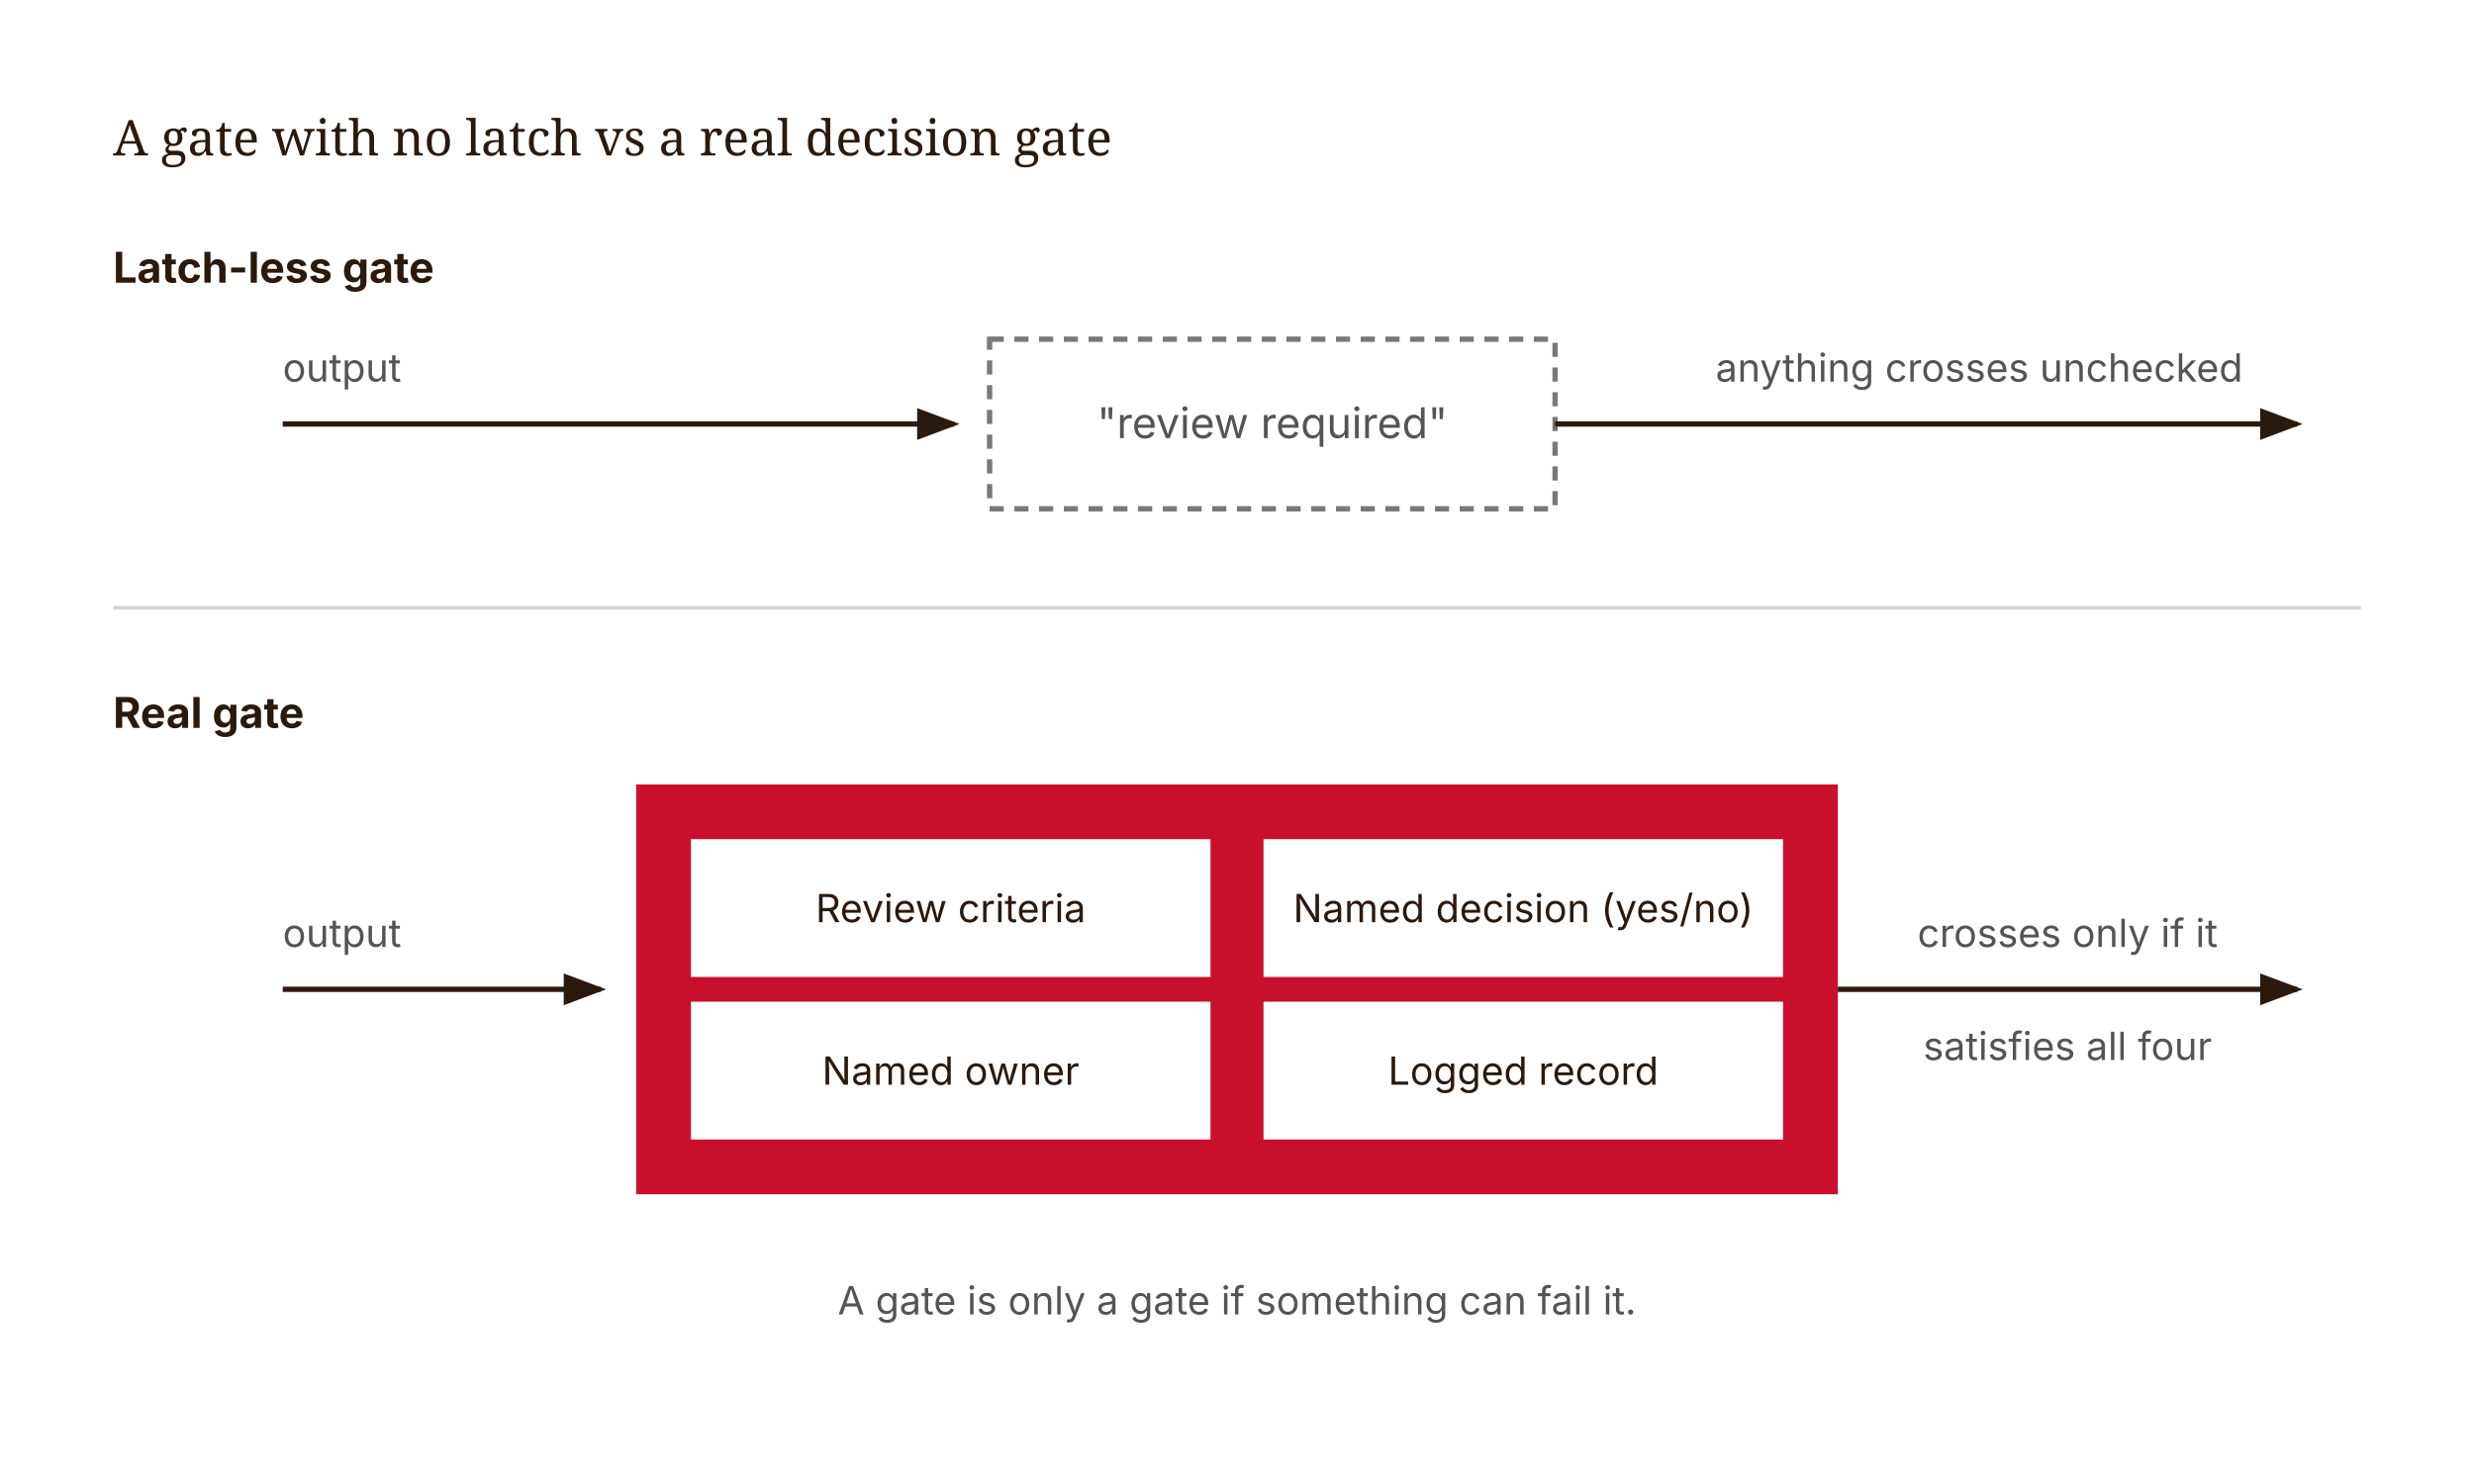
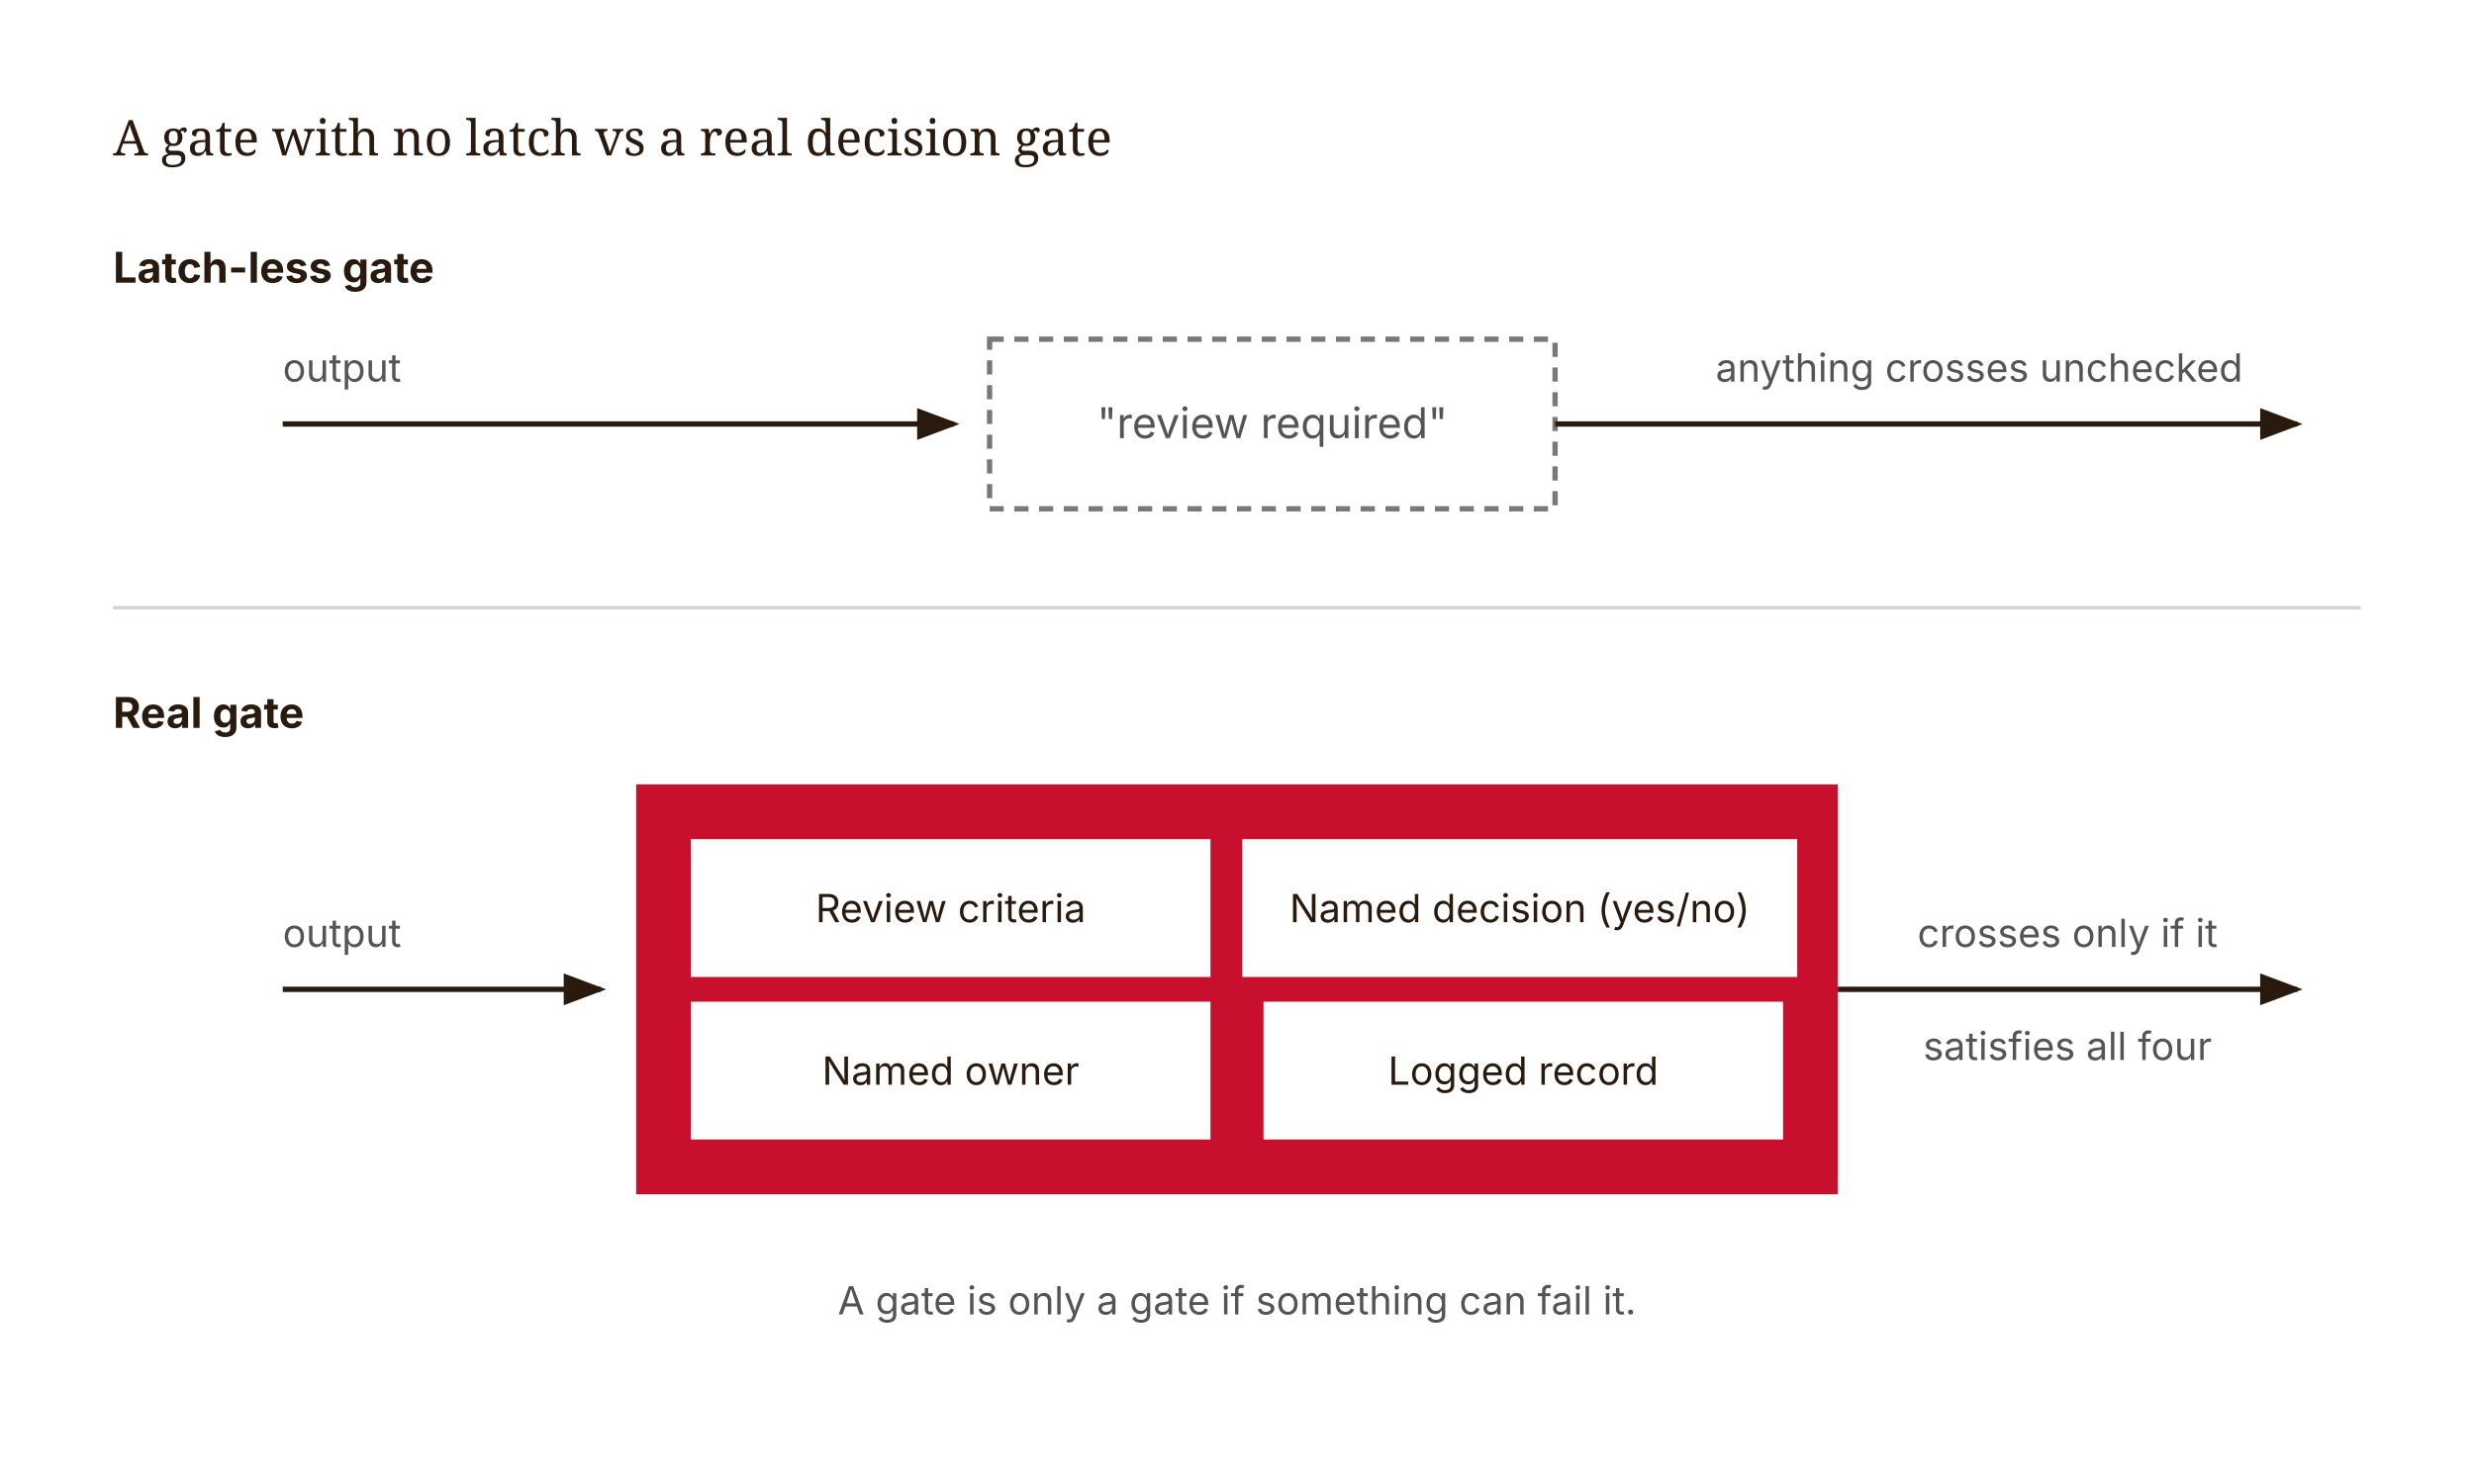
<svg xmlns="http://www.w3.org/2000/svg" viewBox="0 0 700 420" role="img" aria-labelledby="fig-title-03">
  <defs>
    <marker id="arrow" markerWidth="8" markerHeight="6" refX="7" refY="3" orient="auto">
      <polygon points="0 0, 8 3, 0 6" fill="#2a1a0e" />
    </marker>
  </defs>
  <rect x="0" y="0" width="700" height="420" fill="#FFFFFF" />
  <text x="32" y="44" font-family="'EB Garamond','Garamond',Georgia,serif" font-size="14" fill="#2a1a0e">A gate with no latch vs a real decision gate</text>
  <text x="32" y="80" font-family="'Inter',-apple-system,'Helvetica Neue',sans-serif" font-size="12" font-weight="bold" fill="#2a1a0e">Latch-less gate</text>
  <line x1="80" y1="120" x2="270" y2="120" stroke="#2a1a0e" stroke-width="1.5" marker-end="url(#arrow)" />
  <text x="80" y="108" font-family="'Inter',-apple-system,'Helvetica Neue',sans-serif" font-size="11" fill="#545454">output</text>
  <rect x="280" y="96" width="160" height="48" fill="#FFFFFF" stroke="#787878" stroke-width="1.5" stroke-dasharray="4 3" />
  <text x="360" y="124" text-anchor="middle" font-family="'Inter',-apple-system,'Helvetica Neue',sans-serif" font-size="12" fill="#545454">"review required"</text>
  <line x1="440" y1="120" x2="650" y2="120" stroke="#2a1a0e" stroke-width="1.5" marker-end="url(#arrow)" />
  <text x="560" y="108" text-anchor="middle" font-family="'Inter',-apple-system,'Helvetica Neue',sans-serif" font-size="11" fill="#545454">anything crosses unchecked</text>
  <line x1="32" y1="172" x2="668" y2="172" stroke="#D4D4D4" stroke-width="1" />
  <text x="32" y="206" font-family="'Inter',-apple-system,'Helvetica Neue',sans-serif" font-size="12" font-weight="bold" fill="#2a1a0e">Real gate</text>
  <line x1="80" y1="280" x2="170" y2="280" stroke="#2a1a0e" stroke-width="1.5" marker-end="url(#arrow)" />
  <text x="80" y="268" font-family="'Inter',-apple-system,'Helvetica Neue',sans-serif" font-size="11" fill="#545454">output</text>
  <rect x="180" y="222" width="340" height="116" fill="#C8102E" />
  <g font-family="'Inter',-apple-system,'Helvetica Neue',sans-serif" font-size="11" fill="#2a1a0e">
    <rect x="196" y="238" width="146" height="38" fill="#FFFFFF" stroke="#FFFFFF" stroke-width="1" />
    <text x="269" y="261" text-anchor="middle">Review criteria</text>
-     <rect x="358" y="238" width="146" height="38" fill="#FFFFFF" stroke="#FFFFFF" stroke-width="1" />
-     <text x="431" y="261" text-anchor="middle">Named decision (yes/no)</text>
+     <rect x="352" y="238" width="156" height="38" fill="#FFFFFF" stroke="#FFFFFF" stroke-width="1" />
+     <text x="430" y="261" text-anchor="middle">Named decision (yes/no)</text>
    <rect x="196" y="284" width="146" height="38" fill="#FFFFFF" stroke="#FFFFFF" stroke-width="1" />
    <text x="269" y="307" text-anchor="middle">Named owner</text>
    <rect x="358" y="284" width="146" height="38" fill="#FFFFFF" stroke="#FFFFFF" stroke-width="1" />
    <text x="431" y="307" text-anchor="middle">Logged record</text>
  </g>
  <line x1="520" y1="280" x2="650" y2="280" stroke="#2a1a0e" stroke-width="1.5" marker-end="url(#arrow)" />
  <text x="585" y="268" text-anchor="middle" font-family="'Inter',-apple-system,'Helvetica Neue',sans-serif" font-size="11" fill="#545454">crosses only if it</text>
  <text x="585" y="300" text-anchor="middle" font-family="'Inter',-apple-system,'Helvetica Neue',sans-serif" font-size="11" fill="#545454">satisfies all four</text>
  <text x="350" y="372" text-anchor="middle" font-family="'Inter',-apple-system,'Helvetica Neue',sans-serif" font-size="11" fill="#545454">A gate is only a gate if something can fail it.</text>
</svg>
